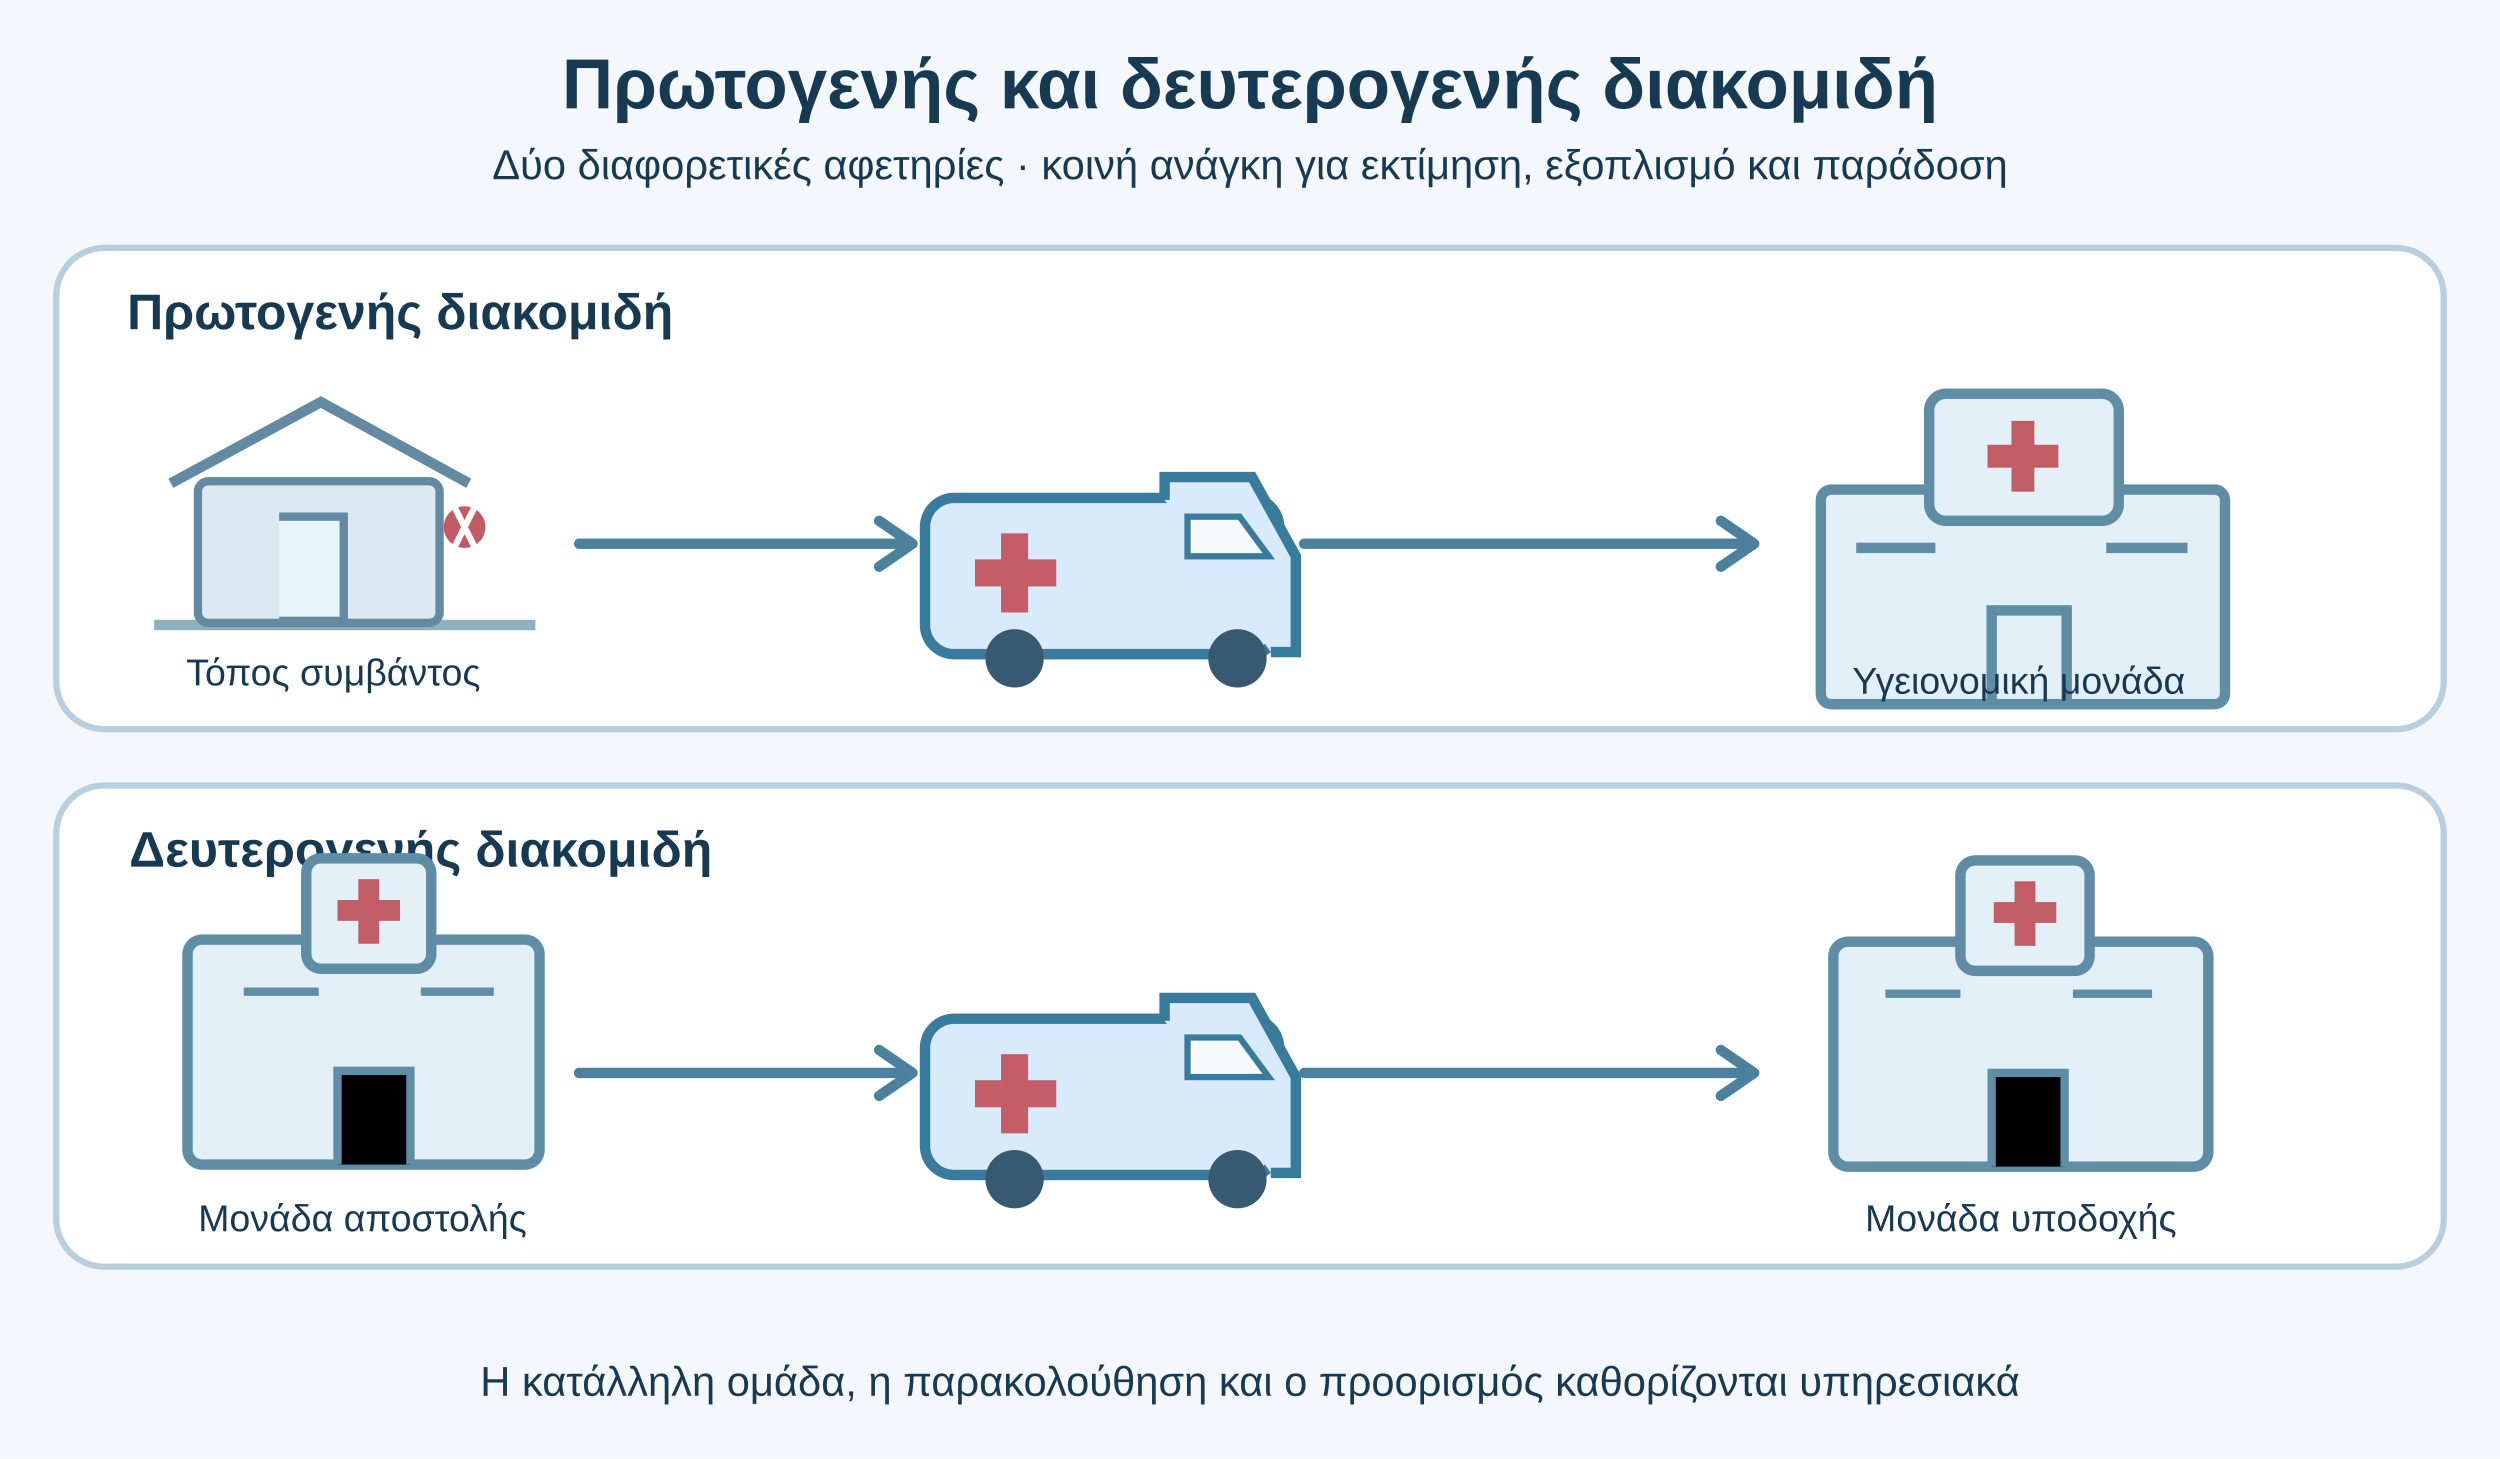
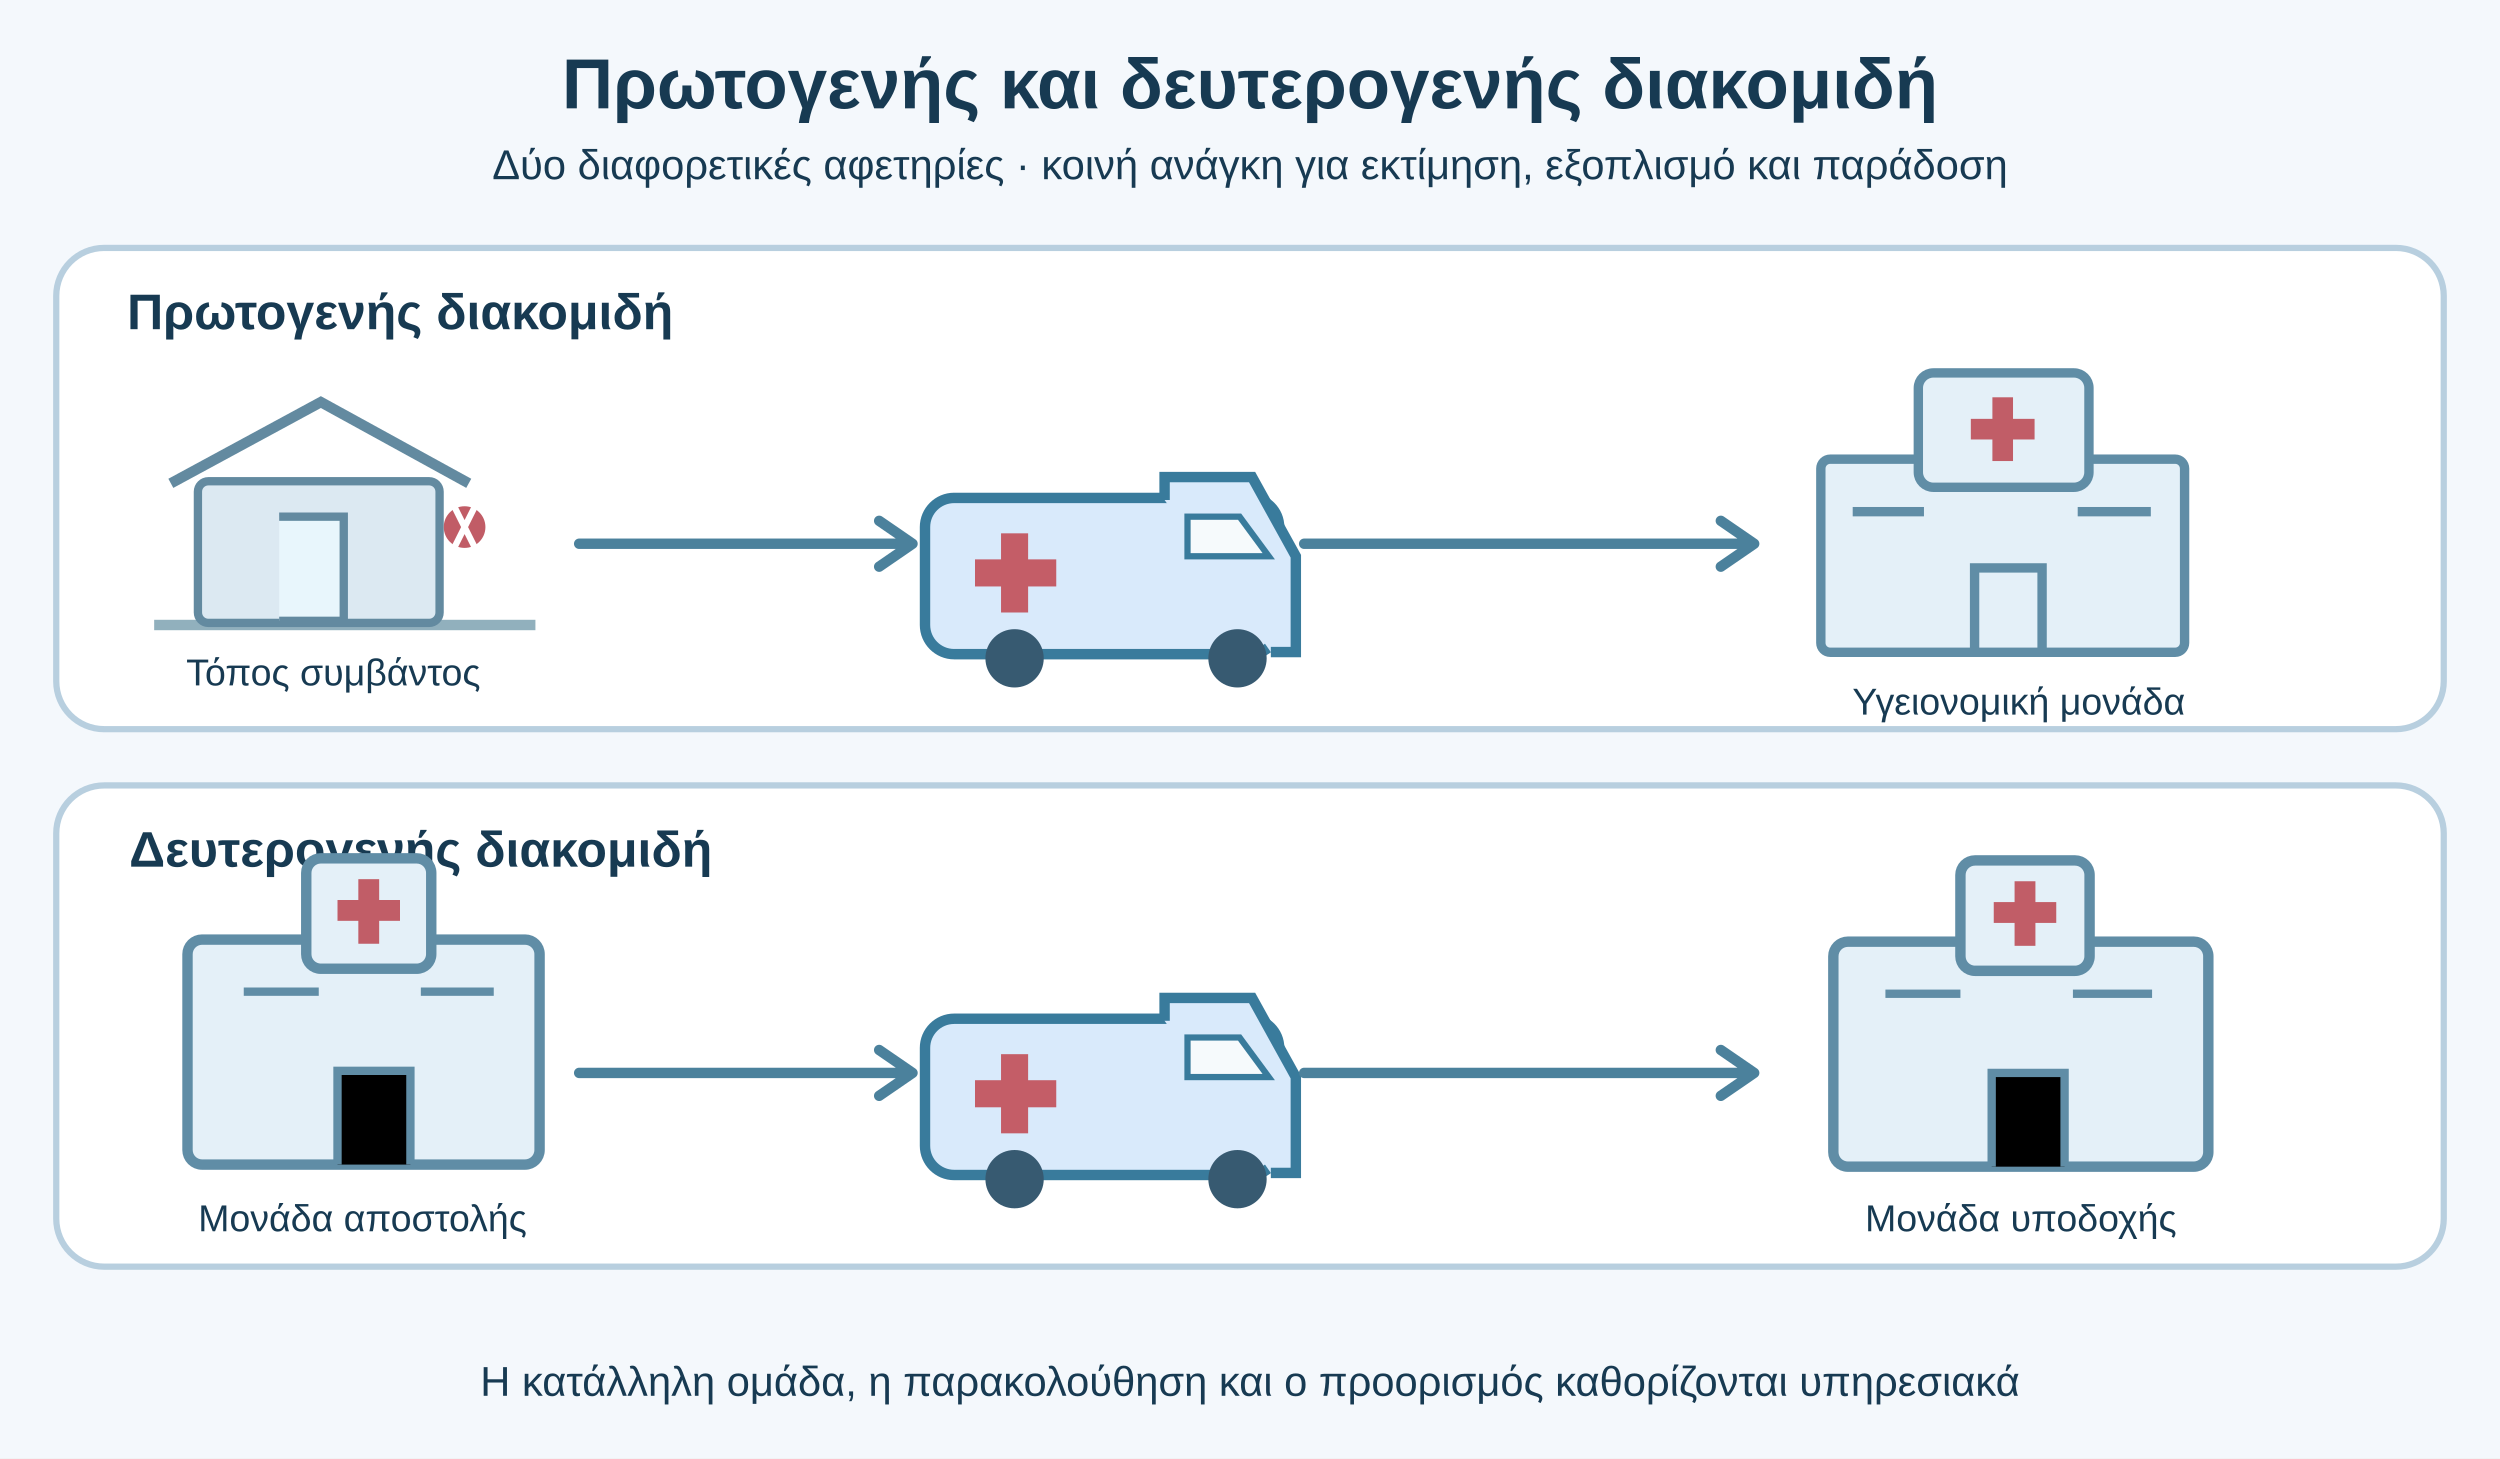
<svg xmlns="http://www.w3.org/2000/svg" viewBox="0 0 1200 700" role="img" aria-labelledby="title desc">
  <rect width="1200" height="700" fill="#f4f8fc" />
  <style>text{font-family:Arial,'DejaVu Sans',sans-serif;fill:#173a52}.h{font-size:34px;font-weight:700}.sub{font-size:20px}.lbl{font-size:24px;font-weight:700}.small{font-size:18px}.panel{fill:#fff;stroke:#b8cfdf;stroke-width:3}.ink{stroke:#4b819c;stroke-width:5;fill:none;stroke-linejoin:round;stroke-linecap:round}.red{stroke:#c65d68;stroke-width:5;fill:none;stroke-linecap:round;stroke-linejoin:round}</style>
  <text x="600" y="52" text-anchor="middle" class="h">Πρωτογενής και δευτερογενής διακομιδή</text>
  <text x="600" y="86" text-anchor="middle" class="sub">Δύο διαφορετικές αφετηρίες · κοινή ανάγκη για εκτίμηση, εξοπλισμό και παράδοση</text>
  <rect x="27" y="119" width="1146" height="231" rx="23" class="panel" />
  <rect x="27" y="377" width="1146" height="231" rx="23" class="panel" />
  <text x="61" y="158" class="lbl">Πρωτογενής διακομιδή</text>
  <text x="62" y="416" class="lbl">Δευτερογενής διακομιδή</text>
  <g transform="translate(74 185)">
    <path d="M0 115H183" stroke="#91b0bd" stroke-width="5" />
    <rect x="21" y="46" width="116" height="68" rx="5" fill="#dce9f2" stroke="#638aa0" stroke-width="4" />
    <path d="M8 47L80 8L151 47" fill="none" stroke="#638aa0" stroke-width="5" />
    <path d="M60 63H91V113H60" fill="#e8f6fc" stroke="#638aa0" stroke-width="4" />
    <circle cx="149" cy="68" r="10" fill="#c15c66" />
    <path d="M144 58L154 78M154 58L144 78" stroke="#fff" stroke-width="3" />
  </g>
  <text x="160" y="329" text-anchor="middle" class="small">Τόπος συμβάντος</text>
  <g transform="translate(440 228)">
    <rect x="4" y="11" width="170" height="75" rx="14" fill="#d9eafb" stroke="#397b9c" stroke-width="5" />
    <path d="M119 12V1H161L182 39V85H170" fill="#d9eafb" stroke="#397b9c" stroke-width="5" />
    <path d="M130 20H155L169 39H130Z" fill="#f6fafc" stroke="#397b9c" stroke-width="3" />
    <path d="M47 28V66M28 47H67" stroke="#c45d67" stroke-width="13" />
    <circle cx="47" cy="88" r="14" fill="#375a71" />
    <circle cx="154" cy="88" r="14" fill="#375a71" />
  </g>
  <path d="M278 261H434M422 250L438 261L422 272" class="ink" />
  <path d="M626 261H838M826 250L842 261L826 272" class="ink" />
-   <g transform="translate(874 189)">
+   <g transform="translate(874 179) scale(0.9)">
    <rect x="0" y="46" width="194" height="103" rx="5" fill="#e4f0f8" stroke="#608da6" stroke-width="5" />
    <rect x="52" y="0" width="91" height="61" rx="8" fill="#e4f0f8" stroke="#608da6" stroke-width="5" />
    <path d="M97 13V47M80 30H114" stroke="#c15d67" stroke-width="11" />
    <path d="M17 74H55M137 74H176M82 149V104H118V149" stroke="#608da6" stroke-width="5" fill="none" />
  </g>
-   <text x="969" y="333" text-anchor="middle" class="small">Υγειονομική μονάδα</text>
+   <text x="969" y="343" text-anchor="middle" class="small">Υγειονομική μονάδα</text>
  <g transform="translate(90 451)">
    <rect width="169" height="108" rx="7" fill="#e4f0f8" stroke="#608da6" stroke-width="5" />
    <rect x="57" y="-39" width="60" height="53" rx="7" fill="#e4f0f8" stroke="#608da6" stroke-width="5" />
    <path d="M87 -29V2M72 -14H102" stroke="#c15d67" stroke-width="10" />
    <path d="M27 25H63M112 25H147M72 108V63H107V108" stroke="#608da6" stroke-width="4" />
  </g>
  <text x="174" y="591" text-anchor="middle" class="small">Μονάδα αποστολής</text>
  <g transform="translate(440 478)">
    <rect x="4" y="11" width="170" height="75" rx="14" fill="#d9eafb" stroke="#397b9c" stroke-width="5" />
    <path d="M119 12V1H161L182 39V85H170" fill="#d9eafb" stroke="#397b9c" stroke-width="5" />
    <path d="M130 20H155L169 39H130Z" fill="#f6fafc" stroke="#397b9c" stroke-width="3" />
    <path d="M47 28V66M28 47H67" stroke="#c45d67" stroke-width="13" />
    <circle cx="47" cy="88" r="14" fill="#375a71" />
    <circle cx="154" cy="88" r="14" fill="#375a71" />
  </g>
  <path d="M278 515H434M422 504L438 515L422 526" class="ink" />
  <path d="M626 515H838M826 504L842 515L826 526" class="ink" />
  <g transform="translate(880 452)">
    <rect width="180" height="108" rx="7" fill="#e4f0f8" stroke="#608da6" stroke-width="5" />
    <rect x="61" y="-39" width="62" height="53" rx="7" fill="#e4f0f8" stroke="#608da6" stroke-width="5" />
    <path d="M92 -29V2M77 -14H107" stroke="#c15d67" stroke-width="10" />
    <path d="M25 25H61M115 25H153M76 108V63H111V108" stroke="#608da6" stroke-width="4" />
  </g>
  <text x="970" y="591" text-anchor="middle" class="small">Μονάδα υποδοχής</text>
  <text x="600" y="670" text-anchor="middle" class="sub">Η κατάλληλη ομάδα, η παρακολούθηση και ο προορισμός καθορίζονται υπηρεσιακά</text>
</svg>
